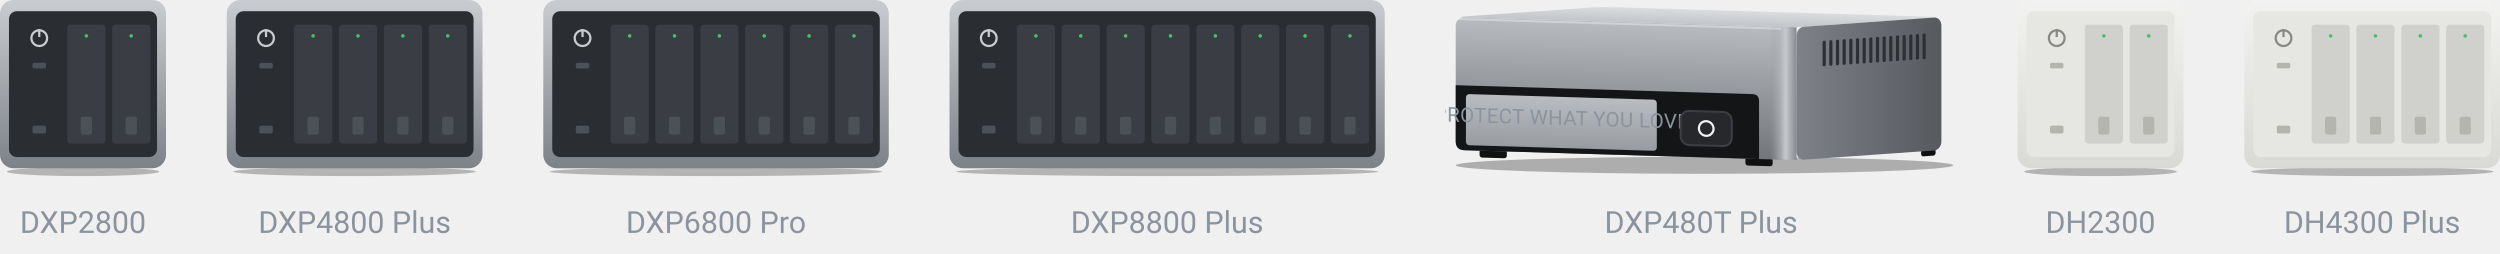
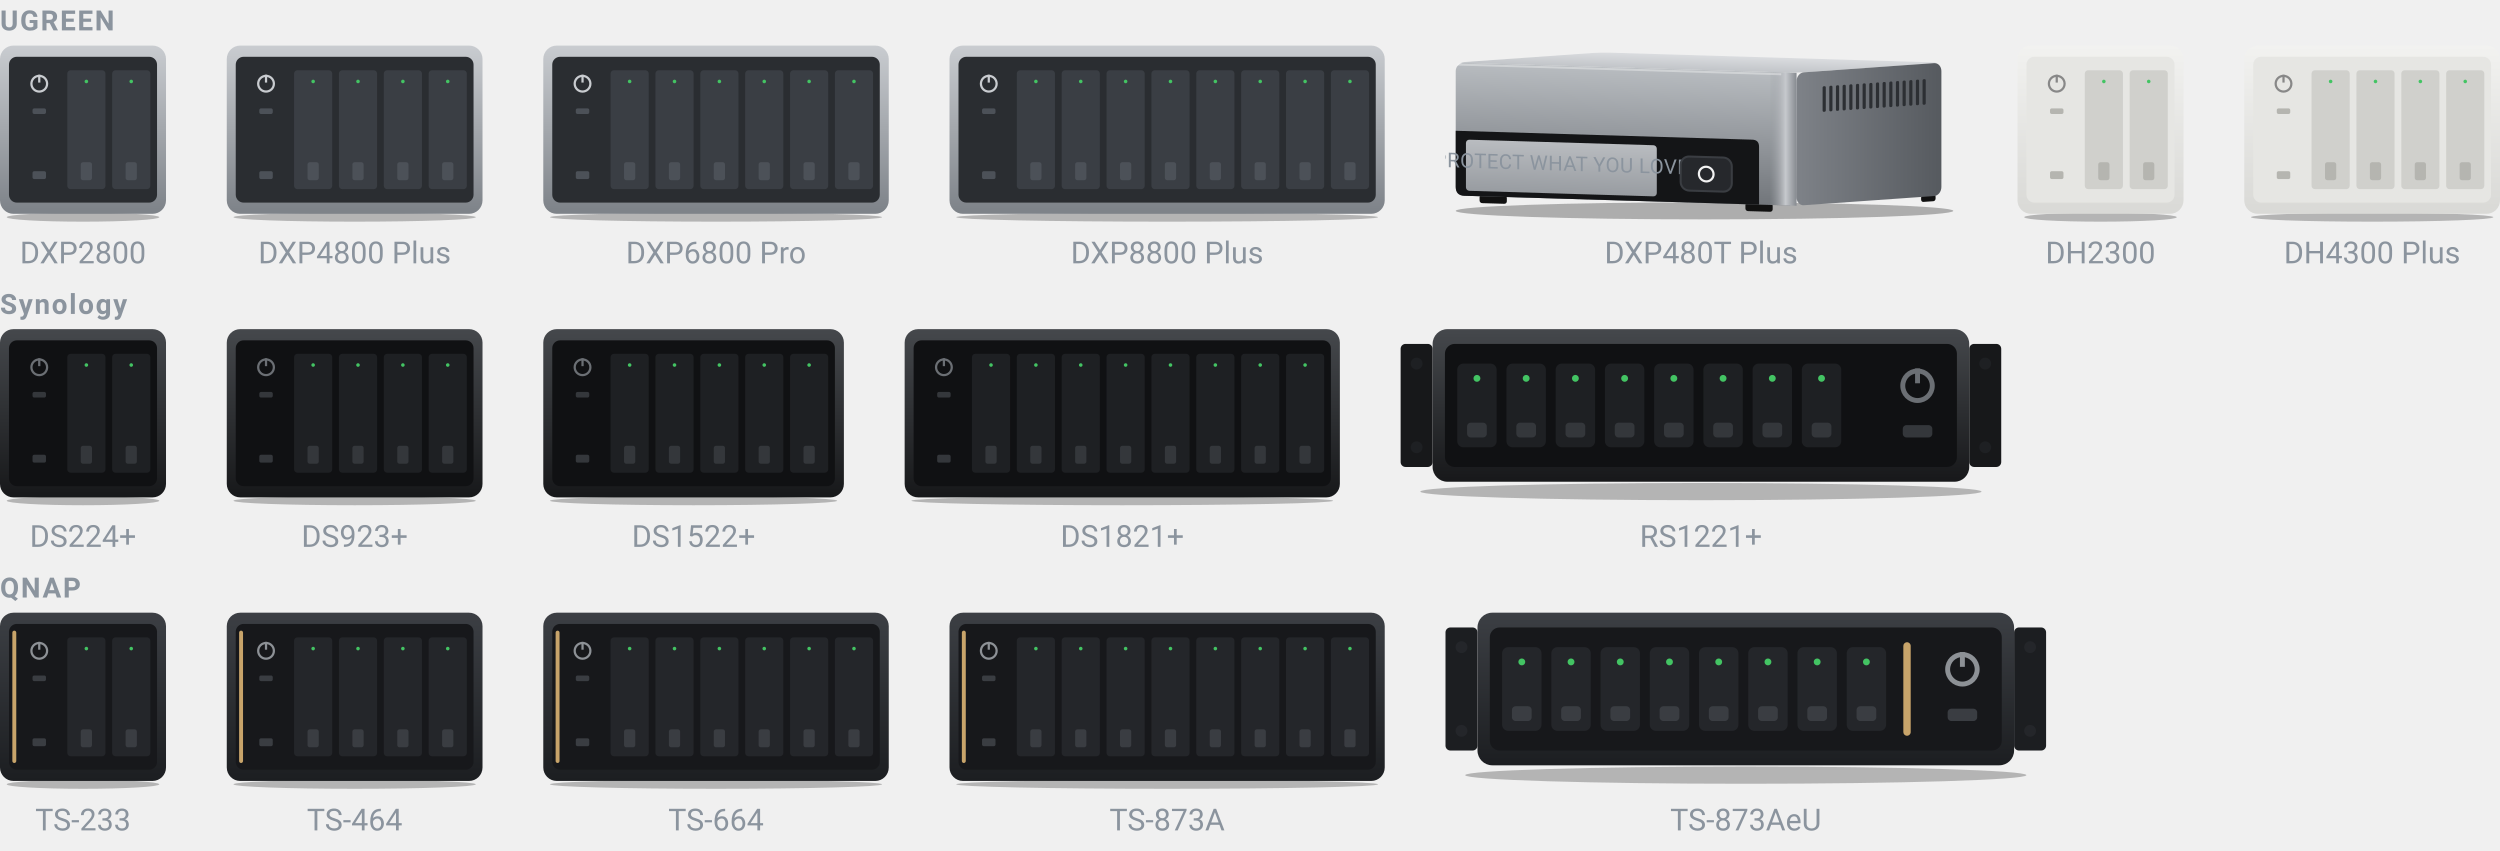
- <svg xmlns="http://www.w3.org/2000/svg" viewBox="0 0 987.442 100">
-   <style>text{font:12px -apple-system,Segoe UI,Roboto,sans-serif;fill:#8b949e}</style>
-   <svg x="0" y="0" width="65.57" height="70" viewBox="0 0 148 158">
+ <svg xmlns="http://www.w3.org/2000/svg" viewBox="0 0 987.442 336">
+   <style>text{font:12px -apple-system,Segoe UI,Roboto,sans-serif;fill:#8b949e}text.brand{font-weight:600;letter-spacing:.06em;text-transform:uppercase;font-size:11px}</style>
+   <text x="0" y="12" class="brand">UGREEN</text>
+   <svg x="0" y="18" width="65.57" height="70" viewBox="0 0 148 158">
    <defs>
      <linearGradient id="b0" x1="0" y1="0" x2="0" y2="1">
        <stop offset="0" stop-color="#c9ccd0" />
        <stop offset="1" stop-color="#7d8288" />
      </linearGradient>
    </defs>
    <ellipse cx="74" cy="153" rx="68" ry="4" opacity=".25" />
    <rect width="148" height="150" rx="12" fill="url(#b0)" />
    <rect x="8" y="10" width="132" height="130" rx="7" fill="#2a2d31" />
    <circle cx="35" cy="34" r="7" fill="none" stroke="#c9ccd0" stroke-width="2" />
    <rect x="34" y="26" width="2" height="7" fill="#c9ccd0" />
    <rect x="29" y="56" width="12" height="5" rx="1.5" fill="#4c5158" />
    <rect x="29" y="112" width="12" height="7" rx="1.5" fill="#4c5158" />
    <rect x="60" y="22" width="34" height="106" rx="3" fill="#3a3e44" />
    <rect x="72" y="104" width="10" height="16" rx="2" fill="#4c5158" />
    <circle cx="77" cy="32" r="1.6" fill="#43c463" />
    <rect x="100" y="22" width="34" height="106" rx="3" fill="#3a3e44" />
    <rect x="112" y="104" width="10" height="16" rx="2" fill="#4c5158" />
    <circle cx="117" cy="32" r="1.6" fill="#43c463" />
  </svg>
-   <svg x="89.57" y="0" width="101.013" height="70" viewBox="0 0 228 158">
+   <text x="32.785" y="104" text-anchor="middle">DXP2800</text>
+   <svg x="89.57" y="18" width="101.013" height="70" viewBox="0 0 228 158">
    <defs>
      <linearGradient id="b1" x1="0" y1="0" x2="0" y2="1">
        <stop offset="0" stop-color="#c9ccd0" />
        <stop offset="1" stop-color="#7d8288" />
      </linearGradient>
    </defs>
    <ellipse cx="114" cy="153" rx="108" ry="4" opacity=".25" />
    <rect width="228" height="150" rx="12" fill="url(#b1)" />
    <rect x="8" y="10" width="212" height="130" rx="7" fill="#2a2d31" />
    <circle cx="35" cy="34" r="7" fill="none" stroke="#c9ccd0" stroke-width="2" />
    <rect x="34" y="26" width="2" height="7" fill="#c9ccd0" />
    <rect x="29" y="56" width="12" height="5" rx="1.5" fill="#4c5158" />
    <rect x="29" y="112" width="12" height="7" rx="1.5" fill="#4c5158" />
    <rect x="60" y="22" width="34" height="106" rx="3" fill="#3a3e44" />
    <rect x="72" y="104" width="10" height="16" rx="2" fill="#4c5158" />
    <circle cx="77" cy="32" r="1.6" fill="#43c463" />
    <rect x="100" y="22" width="34" height="106" rx="3" fill="#3a3e44" />
    <rect x="112" y="104" width="10" height="16" rx="2" fill="#4c5158" />
    <circle cx="117" cy="32" r="1.6" fill="#43c463" />
    <rect x="140" y="22" width="34" height="106" rx="3" fill="#3a3e44" />
    <rect x="152" y="104" width="10" height="16" rx="2" fill="#4c5158" />
    <circle cx="157" cy="32" r="1.6" fill="#43c463" />
    <rect x="180" y="22" width="34" height="106" rx="3" fill="#3a3e44" />
    <rect x="192" y="104" width="10" height="16" rx="2" fill="#4c5158" />
    <circle cx="197" cy="32" r="1.6" fill="#43c463" />
  </svg>
-   <svg x="214.582" y="0" width="136.456" height="70" viewBox="0 0 308 158">
+   <text x="140.076" y="104" text-anchor="middle">DXP4800 Plus</text>
+   <svg x="214.582" y="18" width="136.456" height="70" viewBox="0 0 308 158">
    <defs>
      <linearGradient id="b2" x1="0" y1="0" x2="0" y2="1">
        <stop offset="0" stop-color="#c9ccd0" />
        <stop offset="1" stop-color="#7d8288" />
      </linearGradient>
    </defs>
    <ellipse cx="154" cy="153" rx="148" ry="4" opacity=".25" />
    <rect width="308" height="150" rx="12" fill="url(#b2)" />
    <rect x="8" y="10" width="292" height="130" rx="7" fill="#2a2d31" />
    <circle cx="35" cy="34" r="7" fill="none" stroke="#c9ccd0" stroke-width="2" />
    <rect x="34" y="26" width="2" height="7" fill="#c9ccd0" />
    <rect x="29" y="56" width="12" height="5" rx="1.5" fill="#4c5158" />
    <rect x="29" y="112" width="12" height="7" rx="1.5" fill="#4c5158" />
    <rect x="60" y="22" width="34" height="106" rx="3" fill="#3a3e44" />
    <rect x="72" y="104" width="10" height="16" rx="2" fill="#4c5158" />
    <circle cx="77" cy="32" r="1.6" fill="#43c463" />
    <rect x="100" y="22" width="34" height="106" rx="3" fill="#3a3e44" />
    <rect x="112" y="104" width="10" height="16" rx="2" fill="#4c5158" />
    <circle cx="117" cy="32" r="1.6" fill="#43c463" />
    <rect x="140" y="22" width="34" height="106" rx="3" fill="#3a3e44" />
    <rect x="152" y="104" width="10" height="16" rx="2" fill="#4c5158" />
    <circle cx="157" cy="32" r="1.6" fill="#43c463" />
    <rect x="180" y="22" width="34" height="106" rx="3" fill="#3a3e44" />
    <rect x="192" y="104" width="10" height="16" rx="2" fill="#4c5158" />
    <circle cx="197" cy="32" r="1.6" fill="#43c463" />
    <rect x="220" y="22" width="34" height="106" rx="3" fill="#3a3e44" />
    <rect x="232" y="104" width="10" height="16" rx="2" fill="#4c5158" />
    <circle cx="237" cy="32" r="1.6" fill="#43c463" />
    <rect x="260" y="22" width="34" height="106" rx="3" fill="#3a3e44" />
    <rect x="272" y="104" width="10" height="16" rx="2" fill="#4c5158" />
    <circle cx="277" cy="32" r="1.6" fill="#43c463" />
  </svg>
-   <svg x="375.038" y="0" width="171.899" height="70" viewBox="0 0 388 158">
+   <text x="282.81" y="104" text-anchor="middle">DXP6800 Pro</text>
+   <svg x="375.038" y="18" width="171.899" height="70" viewBox="0 0 388 158">
    <defs>
      <linearGradient id="b3" x1="0" y1="0" x2="0" y2="1">
        <stop offset="0" stop-color="#c9ccd0" />
        <stop offset="1" stop-color="#7d8288" />
      </linearGradient>
    </defs>
    <ellipse cx="194" cy="153" rx="188" ry="4" opacity=".25" />
    <rect width="388" height="150" rx="12" fill="url(#b3)" />
    <rect x="8" y="10" width="372" height="130" rx="7" fill="#2a2d31" />
    <circle cx="35" cy="34" r="7" fill="none" stroke="#c9ccd0" stroke-width="2" />
    <rect x="34" y="26" width="2" height="7" fill="#c9ccd0" />
    <rect x="29" y="56" width="12" height="5" rx="1.5" fill="#4c5158" />
    <rect x="29" y="112" width="12" height="7" rx="1.5" fill="#4c5158" />
    <rect x="60" y="22" width="34" height="106" rx="3" fill="#3a3e44" />
    <rect x="72" y="104" width="10" height="16" rx="2" fill="#4c5158" />
    <circle cx="77" cy="32" r="1.6" fill="#43c463" />
    <rect x="100" y="22" width="34" height="106" rx="3" fill="#3a3e44" />
    <rect x="112" y="104" width="10" height="16" rx="2" fill="#4c5158" />
    <circle cx="117" cy="32" r="1.6" fill="#43c463" />
    <rect x="140" y="22" width="34" height="106" rx="3" fill="#3a3e44" />
    <rect x="152" y="104" width="10" height="16" rx="2" fill="#4c5158" />
    <circle cx="157" cy="32" r="1.6" fill="#43c463" />
    <rect x="180" y="22" width="34" height="106" rx="3" fill="#3a3e44" />
    <rect x="192" y="104" width="10" height="16" rx="2" fill="#4c5158" />
    <circle cx="197" cy="32" r="1.6" fill="#43c463" />
    <rect x="220" y="22" width="34" height="106" rx="3" fill="#3a3e44" />
    <rect x="232" y="104" width="10" height="16" rx="2" fill="#4c5158" />
    <circle cx="237" cy="32" r="1.6" fill="#43c463" />
    <rect x="260" y="22" width="34" height="106" rx="3" fill="#3a3e44" />
    <rect x="272" y="104" width="10" height="16" rx="2" fill="#4c5158" />
    <circle cx="277" cy="32" r="1.6" fill="#43c463" />
    <rect x="300" y="22" width="34" height="106" rx="3" fill="#3a3e44" />
    <rect x="312" y="104" width="10" height="16" rx="2" fill="#4c5158" />
    <circle cx="317" cy="32" r="1.6" fill="#43c463" />
    <rect x="340" y="22" width="34" height="106" rx="3" fill="#3a3e44" />
    <rect x="352" y="104" width="10" height="16" rx="2" fill="#4c5158" />
    <circle cx="357" cy="32" r="1.6" fill="#43c463" />
  </svg>
-   <svg x="570.937" y="0" width="201.923" height="70" viewBox="0 0 300 104">
-     <defs>
-       <linearGradient id="f" x1="0" y1="0" x2="0" y2="1">
+   <text x="460.987" y="104" text-anchor="middle">DXP8800 Plus</text>
+   <svg x="570.937" y="18" width="201.923" height="70" viewBox="0 0 300 104">
+     <defs>
+       <linearGradient id="f4" x1="0" y1="0" x2="0" y2="1">
        <stop offset="0" stop-color="#b8bcc0" />
        <stop offset=".5" stop-color="#95999e" />
        <stop offset="1" stop-color="#72767b" />
      </linearGradient>
-       <linearGradient id="k" x1="0" y1="0" x2="1" y2="0">
+       <linearGradient id="k4" x1="0" y1="0" x2="1" y2="0">
        <stop offset="0" stop-color="#95999e" stop-opacity="0" />
        <stop offset=".6" stop-color="#c6c9cd" />
        <stop offset="1" stop-color="#868a90" />
      </linearGradient>
-       <linearGradient id="s" x1="0" y1="0" x2="1" y2="0">
+       <linearGradient id="s4" x1="0" y1="0" x2="1" y2="0">
        <stop offset="0" stop-color="#7e8288" />
        <stop offset="1" stop-color="#565a5f" />
      </linearGradient>
-       <linearGradient id="t" x1="0" y1="0" x2="0" y2="1">
+       <linearGradient id="t4" x1="0" y1="0" x2="0" y2="1">
        <stop offset="0" stop-color="#c2c5c9" />
        <stop offset="1" stop-color="#dadcdf" />
      </linearGradient>
-       <linearGradient id="c" x1="0" y1="0" x2="0" y2="1">
+       <linearGradient id="c4" x1="0" y1="0" x2="0" y2="1">
        <stop offset="0" stop-color="#b9bcc0" />
        <stop offset="1" stop-color="#989ca1" />
      </linearGradient>
    </defs>
    <ellipse cx="152" cy="97" rx="146" ry="5" opacity=".28" />
    <g transform="matrix(1 .03 0 1 6 10)">
      <rect x="14" y="77" width="16" height="5" rx="1.5" fill="#111" />
      <rect x="170" y="77" width="16" height="5" rx="1.5" fill="#111" />
    </g>
    <g transform="matrix(.85 -.06 0 1 206 16)">
      <rect x="86" y="77" width="10" height="4" rx="1.5" fill="#111" />
    </g>
    <g transform="matrix(1 .03 .85 -.06 6 10)">
-       <rect width="200" height="100" rx="6" fill="url(#t)" />
+       <rect width="200" height="100" rx="6" fill="url(#t4)" />
    </g>
    <g transform="matrix(.85 -.06 0 1 206 16)">
-       <rect width="100" height="78" rx="5" fill="url(#s)" />
+       <rect width="100" height="78" rx="5" fill="url(#s4)" />
      <rect x="18" y="9" width="2.2" height="15" rx=".8" fill="#2c2f33" />
      <rect x="22.6" y="9" width="2.2" height="15" rx=".8" fill="#2c2f33" />
      <rect x="27.2" y="9" width="2.2" height="15" rx=".8" fill="#2c2f33" />
      <rect x="31.8" y="9" width="2.2" height="15" rx=".8" fill="#2c2f33" />
      <rect x="36.4" y="9" width="2.2" height="15" rx=".8" fill="#2c2f33" />
      <rect x="41" y="9" width="2.2" height="15" rx=".8" fill="#2c2f33" />
      <rect x="45.6" y="9" width="2.2" height="15" rx=".8" fill="#2c2f33" />
      <rect x="50.2" y="9" width="2.2" height="15" rx=".8" fill="#2c2f33" />
      <rect x="54.8" y="9" width="2.2" height="15" rx=".8" fill="#2c2f33" />
      <rect x="59.4" y="9" width="2.2" height="15" rx=".8" fill="#2c2f33" />
      <rect x="64" y="9" width="2.2" height="15" rx=".8" fill="#2c2f33" />
      <rect x="68.6" y="9" width="2.2" height="15" rx=".8" fill="#2c2f33" />
      <rect x="73.2" y="9" width="2.2" height="15" rx=".8" fill="#2c2f33" />
      <rect x="77.8" y="9" width="2.2" height="15" rx=".8" fill="#2c2f33" />
      <rect x="82.4" y="9" width="2.2" height="15" rx=".8" fill="#2c2f33" />
      <rect x="87" y="9" width="2.2" height="15" rx=".8" fill="#2c2f33" />
    </g>
    <g transform="matrix(1 .03 0 1 6 10)">
-       <rect width="200" height="78" rx="5" fill="url(#f)" />
-       <rect x="184" width="16" height="78" fill="url(#k)" />
+       <rect width="200" height="78" rx="5" fill="url(#f4)" />
+       <rect x="184" width="16" height="78" fill="url(#k4)" />
      <rect x="1" y=".5" width="190" height="1.2" fill="#fff" opacity=".35" />
      <path d="M0 40 H174 Q178 40 178 44 V78 H5 Q0 78 0 73 Z" fill="#141517" />
-       <rect x="6" y="45" width="112" height="30" rx="2" fill="url(#c)" />
+       <rect x="6" y="45" width="112" height="30" rx="2" fill="url(#c4)" />
      <text x="62" y="61.5" text-anchor="middle" font-size="4.6" fill="#3a3d41" font-family="Arial, Helvetica, sans-serif" letter-spacing=".2">PROTECT WHAT YOU LOVE</text>
      <rect x="132" y="51" width="30" height="20" rx="5" fill="#26282c" stroke="#3a3d42" stroke-width="1.2" />
      <circle cx="147" cy="61" r="4.3" fill="none" stroke="#f2f2f2" stroke-width="1.3" />
    </g>
  </svg>
-   <svg x="796.86" y="0" width="65.57" height="70" viewBox="0 0 148 158">
+   <text x="671.898" y="104" text-anchor="middle">DXP480T Plus</text>
+   <svg x="796.86" y="18" width="65.57" height="70" viewBox="0 0 148 158">
    <defs>
      <linearGradient id="b5" x1="0" y1="0" x2="0" y2="1">
        <stop offset="0" stop-color="#f2f2f0" />
        <stop offset="1" stop-color="#d9d9d6" />
      </linearGradient>
    </defs>
    <ellipse cx="74" cy="153" rx="68" ry="4" opacity=".25" />
    <rect width="148" height="150" rx="12" fill="url(#b5)" />
    <rect x="8" y="10" width="132" height="130" rx="7" fill="#e6e6e3" />
    <circle cx="35" cy="34" r="7" fill="none" stroke="#888" stroke-width="2" />
    <rect x="34" y="26" width="2" height="7" fill="#888" />
    <rect x="29" y="56" width="12" height="5" rx="1.5" fill="#b5b5b0" />
    <rect x="29" y="112" width="12" height="7" rx="1.5" fill="#b5b5b0" />
    <rect x="60" y="22" width="34" height="106" rx="3" fill="#d0d0cc" />
    <rect x="72" y="104" width="10" height="16" rx="2" fill="#b5b5b0" />
    <circle cx="77" cy="32" r="1.6" fill="#43c463" />
    <rect x="100" y="22" width="34" height="106" rx="3" fill="#d0d0cc" />
    <rect x="112" y="104" width="10" height="16" rx="2" fill="#b5b5b0" />
    <circle cx="117" cy="32" r="1.6" fill="#43c463" />
  </svg>
-   <svg x="886.429" y="0" width="101.013" height="70" viewBox="0 0 228 158">
+   <text x="829.645" y="104" text-anchor="middle">DH2300</text>
+   <svg x="886.429" y="18" width="101.013" height="70" viewBox="0 0 228 158">
    <defs>
      <linearGradient id="b6" x1="0" y1="0" x2="0" y2="1">
        <stop offset="0" stop-color="#f2f2f0" />
        <stop offset="1" stop-color="#d9d9d6" />
      </linearGradient>
    </defs>
    <ellipse cx="114" cy="153" rx="108" ry="4" opacity=".25" />
    <rect width="228" height="150" rx="12" fill="url(#b6)" />
    <rect x="8" y="10" width="212" height="130" rx="7" fill="#e6e6e3" />
    <circle cx="35" cy="34" r="7" fill="none" stroke="#888" stroke-width="2" />
    <rect x="34" y="26" width="2" height="7" fill="#888" />
    <rect x="29" y="56" width="12" height="5" rx="1.5" fill="#b5b5b0" />
    <rect x="29" y="112" width="12" height="7" rx="1.5" fill="#b5b5b0" />
    <rect x="60" y="22" width="34" height="106" rx="3" fill="#d0d0cc" />
    <rect x="72" y="104" width="10" height="16" rx="2" fill="#b5b5b0" />
    <circle cx="77" cy="32" r="1.6" fill="#43c463" />
    <rect x="100" y="22" width="34" height="106" rx="3" fill="#d0d0cc" />
    <rect x="112" y="104" width="10" height="16" rx="2" fill="#b5b5b0" />
    <circle cx="117" cy="32" r="1.6" fill="#43c463" />
    <rect x="140" y="22" width="34" height="106" rx="3" fill="#d0d0cc" />
    <rect x="152" y="104" width="10" height="16" rx="2" fill="#b5b5b0" />
    <circle cx="157" cy="32" r="1.6" fill="#43c463" />
    <rect x="180" y="22" width="34" height="106" rx="3" fill="#d0d0cc" />
    <rect x="192" y="104" width="10" height="16" rx="2" fill="#b5b5b0" />
    <circle cx="197" cy="32" r="1.6" fill="#43c463" />
  </svg>
-   <text x="32.785" y="92" text-anchor="middle">DXP2800</text>
-   <text x="140.076" y="92" text-anchor="middle">DXP4800 Plus</text>
-   <text x="282.81" y="92" text-anchor="middle">DXP6800 Pro</text>
-   <text x="460.987" y="92" text-anchor="middle">DXP8800 Plus</text>
-   <text x="671.898" y="92" text-anchor="middle">DXP480T Plus</text>
-   <text x="829.645" y="92" text-anchor="middle">DH2300</text>
-   <text x="936.936" y="92" text-anchor="middle">DH4300 Plus</text>
+   <text x="936.936" y="104" text-anchor="middle">DH4300 Plus</text>
+   <text x="0" y="124" class="brand">Synology</text>
+   <svg x="0" y="130" width="65.57" height="70" viewBox="0 0 148 158">
+     <defs>
+       <linearGradient id="b7" x1="0" y1="0" x2="0" y2="1">
+         <stop offset="0" stop-color="#45484c" />
+         <stop offset="1" stop-color="#17181a" />
+       </linearGradient>
+     </defs>
+     <ellipse cx="74" cy="153" rx="68" ry="4" opacity=".25" />
+     <rect width="148" height="150" rx="12" fill="url(#b7)" />
+     <rect x="8" y="10" width="132" height="130" rx="7" fill="#101113" />
+     <circle cx="35" cy="34" r="7" fill="none" stroke="#6b6f74" stroke-width="2" />
+     <rect x="34" y="26" width="2" height="7" fill="#6b6f74" />
+     <rect x="29" y="56" width="12" height="5" rx="1.5" fill="#34373b" />
+     <rect x="29" y="112" width="12" height="7" rx="1.5" fill="#34373b" />
+     <rect x="60" y="22" width="34" height="106" rx="3" fill="#1e2023" />
+     <rect x="72" y="104" width="10" height="16" rx="2" fill="#34373b" />
+     <circle cx="77" cy="32" r="1.6" fill="#43c463" />
+     <rect x="100" y="22" width="34" height="106" rx="3" fill="#1e2023" />
+     <rect x="112" y="104" width="10" height="16" rx="2" fill="#34373b" />
+     <circle cx="117" cy="32" r="1.6" fill="#43c463" />
+   </svg>
+   <text x="32.785" y="216" text-anchor="middle">DS224+</text>
+   <svg x="89.57" y="130" width="101.013" height="70" viewBox="0 0 228 158">
+     <defs>
+       <linearGradient id="b8" x1="0" y1="0" x2="0" y2="1">
+         <stop offset="0" stop-color="#45484c" />
+         <stop offset="1" stop-color="#17181a" />
+       </linearGradient>
+     </defs>
+     <ellipse cx="114" cy="153" rx="108" ry="4" opacity=".25" />
+     <rect width="228" height="150" rx="12" fill="url(#b8)" />
+     <rect x="8" y="10" width="212" height="130" rx="7" fill="#101113" />
+     <circle cx="35" cy="34" r="7" fill="none" stroke="#6b6f74" stroke-width="2" />
+     <rect x="34" y="26" width="2" height="7" fill="#6b6f74" />
+     <rect x="29" y="56" width="12" height="5" rx="1.5" fill="#34373b" />
+     <rect x="29" y="112" width="12" height="7" rx="1.5" fill="#34373b" />
+     <rect x="60" y="22" width="34" height="106" rx="3" fill="#1e2023" />
+     <rect x="72" y="104" width="10" height="16" rx="2" fill="#34373b" />
+     <circle cx="77" cy="32" r="1.6" fill="#43c463" />
+     <rect x="100" y="22" width="34" height="106" rx="3" fill="#1e2023" />
+     <rect x="112" y="104" width="10" height="16" rx="2" fill="#34373b" />
+     <circle cx="117" cy="32" r="1.6" fill="#43c463" />
+     <rect x="140" y="22" width="34" height="106" rx="3" fill="#1e2023" />
+     <rect x="152" y="104" width="10" height="16" rx="2" fill="#34373b" />
+     <circle cx="157" cy="32" r="1.6" fill="#43c463" />
+     <rect x="180" y="22" width="34" height="106" rx="3" fill="#1e2023" />
+     <rect x="192" y="104" width="10" height="16" rx="2" fill="#34373b" />
+     <circle cx="197" cy="32" r="1.6" fill="#43c463" />
+   </svg>
+   <text x="140.076" y="216" text-anchor="middle">DS923+</text>
+   <svg x="214.582" y="130" width="118.734" height="70" viewBox="0 0 268 158">
+     <defs>
+       <linearGradient id="b9" x1="0" y1="0" x2="0" y2="1">
+         <stop offset="0" stop-color="#45484c" />
+         <stop offset="1" stop-color="#17181a" />
+       </linearGradient>
+     </defs>
+     <ellipse cx="134" cy="153" rx="128" ry="4" opacity=".25" />
+     <rect width="268" height="150" rx="12" fill="url(#b9)" />
+     <rect x="8" y="10" width="252" height="130" rx="7" fill="#101113" />
+     <circle cx="35" cy="34" r="7" fill="none" stroke="#6b6f74" stroke-width="2" />
+     <rect x="34" y="26" width="2" height="7" fill="#6b6f74" />
+     <rect x="29" y="56" width="12" height="5" rx="1.5" fill="#34373b" />
+     <rect x="29" y="112" width="12" height="7" rx="1.5" fill="#34373b" />
+     <rect x="60" y="22" width="34" height="106" rx="3" fill="#1e2023" />
+     <rect x="72" y="104" width="10" height="16" rx="2" fill="#34373b" />
+     <circle cx="77" cy="32" r="1.6" fill="#43c463" />
+     <rect x="100" y="22" width="34" height="106" rx="3" fill="#1e2023" />
+     <rect x="112" y="104" width="10" height="16" rx="2" fill="#34373b" />
+     <circle cx="117" cy="32" r="1.6" fill="#43c463" />
+     <rect x="140" y="22" width="34" height="106" rx="3" fill="#1e2023" />
+     <rect x="152" y="104" width="10" height="16" rx="2" fill="#34373b" />
+     <circle cx="157" cy="32" r="1.6" fill="#43c463" />
+     <rect x="180" y="22" width="34" height="106" rx="3" fill="#1e2023" />
+     <rect x="192" y="104" width="10" height="16" rx="2" fill="#34373b" />
+     <circle cx="197" cy="32" r="1.6" fill="#43c463" />
+     <rect x="220" y="22" width="34" height="106" rx="3" fill="#1e2023" />
+     <rect x="232" y="104" width="10" height="16" rx="2" fill="#34373b" />
+     <circle cx="237" cy="32" r="1.6" fill="#43c463" />
+   </svg>
+   <text x="273.949" y="216" text-anchor="middle">DS1522+</text>
+   <svg x="357.316" y="130" width="171.899" height="70" viewBox="0 0 388 158">
+     <defs>
+       <linearGradient id="b10" x1="0" y1="0" x2="0" y2="1">
+         <stop offset="0" stop-color="#45484c" />
+         <stop offset="1" stop-color="#17181a" />
+       </linearGradient>
+     </defs>
+     <ellipse cx="194" cy="153" rx="188" ry="4" opacity=".25" />
+     <rect width="388" height="150" rx="12" fill="url(#b10)" />
+     <rect x="8" y="10" width="372" height="130" rx="7" fill="#101113" />
+     <circle cx="35" cy="34" r="7" fill="none" stroke="#6b6f74" stroke-width="2" />
+     <rect x="34" y="26" width="2" height="7" fill="#6b6f74" />
+     <rect x="29" y="56" width="12" height="5" rx="1.5" fill="#34373b" />
+     <rect x="29" y="112" width="12" height="7" rx="1.5" fill="#34373b" />
+     <rect x="60" y="22" width="34" height="106" rx="3" fill="#1e2023" />
+     <rect x="72" y="104" width="10" height="16" rx="2" fill="#34373b" />
+     <circle cx="77" cy="32" r="1.6" fill="#43c463" />
+     <rect x="100" y="22" width="34" height="106" rx="3" fill="#1e2023" />
+     <rect x="112" y="104" width="10" height="16" rx="2" fill="#34373b" />
+     <circle cx="117" cy="32" r="1.6" fill="#43c463" />
+     <rect x="140" y="22" width="34" height="106" rx="3" fill="#1e2023" />
+     <rect x="152" y="104" width="10" height="16" rx="2" fill="#34373b" />
+     <circle cx="157" cy="32" r="1.6" fill="#43c463" />
+     <rect x="180" y="22" width="34" height="106" rx="3" fill="#1e2023" />
+     <rect x="192" y="104" width="10" height="16" rx="2" fill="#34373b" />
+     <circle cx="197" cy="32" r="1.6" fill="#43c463" />
+     <rect x="220" y="22" width="34" height="106" rx="3" fill="#1e2023" />
+     <rect x="232" y="104" width="10" height="16" rx="2" fill="#34373b" />
+     <circle cx="237" cy="32" r="1.6" fill="#43c463" />
+     <rect x="260" y="22" width="34" height="106" rx="3" fill="#1e2023" />
+     <rect x="272" y="104" width="10" height="16" rx="2" fill="#34373b" />
+     <circle cx="277" cy="32" r="1.6" fill="#43c463" />
+     <rect x="300" y="22" width="34" height="106" rx="3" fill="#1e2023" />
+     <rect x="312" y="104" width="10" height="16" rx="2" fill="#34373b" />
+     <circle cx="317" cy="32" r="1.6" fill="#43c463" />
+     <rect x="340" y="22" width="34" height="106" rx="3" fill="#1e2023" />
+     <rect x="352" y="104" width="10" height="16" rx="2" fill="#34373b" />
+     <circle cx="357" cy="32" r="1.6" fill="#43c463" />
+   </svg>
+   <text x="443.266" y="216" text-anchor="middle">DS1821+</text>
+   <svg x="553.215" y="130" width="237.222" height="70" viewBox="0 0 244 72">
+     <defs>
+       <linearGradient id="b11" x1="0" y1="0" x2="0" y2="1">
+         <stop offset="0" stop-color="#45484c" />
+         <stop offset="1" stop-color="#17181a" />
+       </linearGradient>
+     </defs>
+     <ellipse cx="122" cy="66" rx="114" ry="3.5" opacity=".25" />
+     <rect x="0" y="6" width="13" height="50" rx="2" fill="#17181a" />
+     <rect x="231" y="6" width="13" height="50" rx="2" fill="#17181a" />
+     <circle cx="6.5" cy="14" r="2.4" fill="#1e2023" />
+     <circle cx="6.5" cy="48" r="2.4" fill="#1e2023" />
+     <circle cx="237.5" cy="14" r="2.4" fill="#1e2023" />
+     <circle cx="237.5" cy="48" r="2.4" fill="#1e2023" />
+     <rect x="13" width="218" height="62" rx="6" fill="url(#b11)" />
+     <rect x="18" y="6" width="208" height="50" rx="4" fill="#101113" />
+     <rect x="23" y="14" width="16" height="34" rx="2.5" fill="#1e2023" />
+     <rect x="27" y="38" width="8" height="6" rx="1.5" fill="#34373b" />
+     <circle cx="31" cy="20" r="1.4" fill="#43c463" />
+     <rect x="43" y="14" width="16" height="34" rx="2.5" fill="#1e2023" />
+     <rect x="47" y="38" width="8" height="6" rx="1.5" fill="#34373b" />
+     <circle cx="51" cy="20" r="1.4" fill="#43c463" />
+     <rect x="63" y="14" width="16" height="34" rx="2.5" fill="#1e2023" />
+     <rect x="67" y="38" width="8" height="6" rx="1.5" fill="#34373b" />
+     <circle cx="71" cy="20" r="1.4" fill="#43c463" />
+     <rect x="83" y="14" width="16" height="34" rx="2.5" fill="#1e2023" />
+     <rect x="87" y="38" width="8" height="6" rx="1.5" fill="#34373b" />
+     <circle cx="91" cy="20" r="1.4" fill="#43c463" />
+     <rect x="103" y="14" width="16" height="34" rx="2.5" fill="#1e2023" />
+     <rect x="107" y="38" width="8" height="6" rx="1.5" fill="#34373b" />
+     <circle cx="111" cy="20" r="1.4" fill="#43c463" />
+     <rect x="123" y="14" width="16" height="34" rx="2.5" fill="#1e2023" />
+     <rect x="127" y="38" width="8" height="6" rx="1.5" fill="#34373b" />
+     <circle cx="131" cy="20" r="1.4" fill="#43c463" />
+     <rect x="143" y="14" width="16" height="34" rx="2.5" fill="#1e2023" />
+     <rect x="147" y="38" width="8" height="6" rx="1.5" fill="#34373b" />
+     <circle cx="151" cy="20" r="1.4" fill="#43c463" />
+     <rect x="163" y="14" width="16" height="34" rx="2.5" fill="#1e2023" />
+     <rect x="167" y="38" width="8" height="6" rx="1.5" fill="#34373b" />
+     <circle cx="171" cy="20" r="1.4" fill="#43c463" />
+     <circle cx="210" cy="23" r="6" fill="none" stroke="#6b6f74" stroke-width="2" />
+     <rect x="209" y="16" width="2" height="6" fill="#6b6f74" />
+     <rect x="204" y="39" width="12" height="5" rx="1.5" fill="#34373b" />
+   </svg>
+   <text x="671.826" y="216" text-anchor="middle">RS1221+</text>
+   <text x="0" y="236" class="brand">QNAP</text>
+   <svg x="0" y="242" width="65.57" height="70" viewBox="0 0 148 158">
+     <defs>
+       <linearGradient id="b12" x1="0" y1="0" x2="0" y2="1">
+         <stop offset="0" stop-color="#3c3f44" />
+         <stop offset="1" stop-color="#1c1e21" />
+       </linearGradient>
+     </defs>
+     <ellipse cx="74" cy="153" rx="68" ry="4" opacity=".25" />
+     <rect width="148" height="150" rx="12" fill="url(#b12)" />
+     <rect x="8" y="10" width="132" height="130" rx="7" fill="#17181b" />
+     <rect x="11" y="16" width="3.5" height="118" rx="1.75" fill="#c8a46a" />
+     <circle cx="35" cy="34" r="7" fill="none" stroke="#8d9196" stroke-width="2" />
+     <rect x="34" y="26" width="2" height="7" fill="#8d9196" />
+     <rect x="29" y="56" width="12" height="5" rx="1.5" fill="#3a3d42" />
+     <rect x="29" y="112" width="12" height="7" rx="1.5" fill="#3a3d42" />
+     <rect x="60" y="22" width="34" height="106" rx="3" fill="#24262a" />
+     <rect x="72" y="104" width="10" height="16" rx="2" fill="#3a3d42" />
+     <circle cx="77" cy="32" r="1.6" fill="#43c463" />
+     <rect x="100" y="22" width="34" height="106" rx="3" fill="#24262a" />
+     <rect x="112" y="104" width="10" height="16" rx="2" fill="#3a3d42" />
+     <circle cx="117" cy="32" r="1.6" fill="#43c463" />
+   </svg>
+   <text x="32.785" y="328" text-anchor="middle">TS-233</text>
+   <svg x="89.57" y="242" width="101.013" height="70" viewBox="0 0 228 158">
+     <defs>
+       <linearGradient id="b13" x1="0" y1="0" x2="0" y2="1">
+         <stop offset="0" stop-color="#3c3f44" />
+         <stop offset="1" stop-color="#1c1e21" />
+       </linearGradient>
+     </defs>
+     <ellipse cx="114" cy="153" rx="108" ry="4" opacity=".25" />
+     <rect width="228" height="150" rx="12" fill="url(#b13)" />
+     <rect x="8" y="10" width="212" height="130" rx="7" fill="#17181b" />
+     <rect x="11" y="16" width="3.5" height="118" rx="1.75" fill="#c8a46a" />
+     <circle cx="35" cy="34" r="7" fill="none" stroke="#8d9196" stroke-width="2" />
+     <rect x="34" y="26" width="2" height="7" fill="#8d9196" />
+     <rect x="29" y="56" width="12" height="5" rx="1.5" fill="#3a3d42" />
+     <rect x="29" y="112" width="12" height="7" rx="1.5" fill="#3a3d42" />
+     <rect x="60" y="22" width="34" height="106" rx="3" fill="#24262a" />
+     <rect x="72" y="104" width="10" height="16" rx="2" fill="#3a3d42" />
+     <circle cx="77" cy="32" r="1.6" fill="#43c463" />
+     <rect x="100" y="22" width="34" height="106" rx="3" fill="#24262a" />
+     <rect x="112" y="104" width="10" height="16" rx="2" fill="#3a3d42" />
+     <circle cx="117" cy="32" r="1.6" fill="#43c463" />
+     <rect x="140" y="22" width="34" height="106" rx="3" fill="#24262a" />
+     <rect x="152" y="104" width="10" height="16" rx="2" fill="#3a3d42" />
+     <circle cx="157" cy="32" r="1.6" fill="#43c463" />
+     <rect x="180" y="22" width="34" height="106" rx="3" fill="#24262a" />
+     <rect x="192" y="104" width="10" height="16" rx="2" fill="#3a3d42" />
+     <circle cx="197" cy="32" r="1.6" fill="#43c463" />
+   </svg>
+   <text x="140.076" y="328" text-anchor="middle">TS-464</text>
+   <svg x="214.582" y="242" width="136.456" height="70" viewBox="0 0 308 158">
+     <defs>
+       <linearGradient id="b14" x1="0" y1="0" x2="0" y2="1">
+         <stop offset="0" stop-color="#3c3f44" />
+         <stop offset="1" stop-color="#1c1e21" />
+       </linearGradient>
+     </defs>
+     <ellipse cx="154" cy="153" rx="148" ry="4" opacity=".25" />
+     <rect width="308" height="150" rx="12" fill="url(#b14)" />
+     <rect x="8" y="10" width="292" height="130" rx="7" fill="#17181b" />
+     <rect x="11" y="16" width="3.5" height="118" rx="1.75" fill="#c8a46a" />
+     <circle cx="35" cy="34" r="7" fill="none" stroke="#8d9196" stroke-width="2" />
+     <rect x="34" y="26" width="2" height="7" fill="#8d9196" />
+     <rect x="29" y="56" width="12" height="5" rx="1.5" fill="#3a3d42" />
+     <rect x="29" y="112" width="12" height="7" rx="1.5" fill="#3a3d42" />
+     <rect x="60" y="22" width="34" height="106" rx="3" fill="#24262a" />
+     <rect x="72" y="104" width="10" height="16" rx="2" fill="#3a3d42" />
+     <circle cx="77" cy="32" r="1.6" fill="#43c463" />
+     <rect x="100" y="22" width="34" height="106" rx="3" fill="#24262a" />
+     <rect x="112" y="104" width="10" height="16" rx="2" fill="#3a3d42" />
+     <circle cx="117" cy="32" r="1.6" fill="#43c463" />
+     <rect x="140" y="22" width="34" height="106" rx="3" fill="#24262a" />
+     <rect x="152" y="104" width="10" height="16" rx="2" fill="#3a3d42" />
+     <circle cx="157" cy="32" r="1.6" fill="#43c463" />
+     <rect x="180" y="22" width="34" height="106" rx="3" fill="#24262a" />
+     <rect x="192" y="104" width="10" height="16" rx="2" fill="#3a3d42" />
+     <circle cx="197" cy="32" r="1.6" fill="#43c463" />
+     <rect x="220" y="22" width="34" height="106" rx="3" fill="#24262a" />
+     <rect x="232" y="104" width="10" height="16" rx="2" fill="#3a3d42" />
+     <circle cx="237" cy="32" r="1.6" fill="#43c463" />
+     <rect x="260" y="22" width="34" height="106" rx="3" fill="#24262a" />
+     <rect x="272" y="104" width="10" height="16" rx="2" fill="#3a3d42" />
+     <circle cx="277" cy="32" r="1.6" fill="#43c463" />
+   </svg>
+   <text x="282.81" y="328" text-anchor="middle">TS-664</text>
+   <svg x="375.038" y="242" width="171.899" height="70" viewBox="0 0 388 158">
+     <defs>
+       <linearGradient id="b15" x1="0" y1="0" x2="0" y2="1">
+         <stop offset="0" stop-color="#3c3f44" />
+         <stop offset="1" stop-color="#1c1e21" />
+       </linearGradient>
+     </defs>
+     <ellipse cx="194" cy="153" rx="188" ry="4" opacity=".25" />
+     <rect width="388" height="150" rx="12" fill="url(#b15)" />
+     <rect x="8" y="10" width="372" height="130" rx="7" fill="#17181b" />
+     <rect x="11" y="16" width="3.5" height="118" rx="1.75" fill="#c8a46a" />
+     <circle cx="35" cy="34" r="7" fill="none" stroke="#8d9196" stroke-width="2" />
+     <rect x="34" y="26" width="2" height="7" fill="#8d9196" />
+     <rect x="29" y="56" width="12" height="5" rx="1.5" fill="#3a3d42" />
+     <rect x="29" y="112" width="12" height="7" rx="1.5" fill="#3a3d42" />
+     <rect x="60" y="22" width="34" height="106" rx="3" fill="#24262a" />
+     <rect x="72" y="104" width="10" height="16" rx="2" fill="#3a3d42" />
+     <circle cx="77" cy="32" r="1.6" fill="#43c463" />
+     <rect x="100" y="22" width="34" height="106" rx="3" fill="#24262a" />
+     <rect x="112" y="104" width="10" height="16" rx="2" fill="#3a3d42" />
+     <circle cx="117" cy="32" r="1.6" fill="#43c463" />
+     <rect x="140" y="22" width="34" height="106" rx="3" fill="#24262a" />
+     <rect x="152" y="104" width="10" height="16" rx="2" fill="#3a3d42" />
+     <circle cx="157" cy="32" r="1.6" fill="#43c463" />
+     <rect x="180" y="22" width="34" height="106" rx="3" fill="#24262a" />
+     <rect x="192" y="104" width="10" height="16" rx="2" fill="#3a3d42" />
+     <circle cx="197" cy="32" r="1.6" fill="#43c463" />
+     <rect x="220" y="22" width="34" height="106" rx="3" fill="#24262a" />
+     <rect x="232" y="104" width="10" height="16" rx="2" fill="#3a3d42" />
+     <circle cx="237" cy="32" r="1.6" fill="#43c463" />
+     <rect x="260" y="22" width="34" height="106" rx="3" fill="#24262a" />
+     <rect x="272" y="104" width="10" height="16" rx="2" fill="#3a3d42" />
+     <circle cx="277" cy="32" r="1.6" fill="#43c463" />
+     <rect x="300" y="22" width="34" height="106" rx="3" fill="#24262a" />
+     <rect x="312" y="104" width="10" height="16" rx="2" fill="#3a3d42" />
+     <circle cx="317" cy="32" r="1.6" fill="#43c463" />
+     <rect x="340" y="22" width="34" height="106" rx="3" fill="#24262a" />
+     <rect x="352" y="104" width="10" height="16" rx="2" fill="#3a3d42" />
+     <circle cx="357" cy="32" r="1.6" fill="#43c463" />
+   </svg>
+   <text x="460.987" y="328" text-anchor="middle">TS-873A</text>
+   <svg x="570.937" y="242" width="237.222" height="70" viewBox="0 0 244 72">
+     <defs>
+       <linearGradient id="b16" x1="0" y1="0" x2="0" y2="1">
+         <stop offset="0" stop-color="#3c3f44" />
+         <stop offset="1" stop-color="#1c1e21" />
+       </linearGradient>
+     </defs>
+     <ellipse cx="122" cy="66" rx="114" ry="3.5" opacity=".25" />
+     <rect x="0" y="6" width="13" height="50" rx="2" fill="#1c1e21" />
+     <rect x="231" y="6" width="13" height="50" rx="2" fill="#1c1e21" />
+     <circle cx="6.5" cy="14" r="2.4" fill="#24262a" />
+     <circle cx="6.5" cy="48" r="2.4" fill="#24262a" />
+     <circle cx="237.5" cy="14" r="2.4" fill="#24262a" />
+     <circle cx="237.5" cy="48" r="2.4" fill="#24262a" />
+     <rect x="13" width="218" height="62" rx="6" fill="url(#b16)" />
+     <rect x="18" y="6" width="208" height="50" rx="4" fill="#17181b" />
+     <rect x="186" y="12" width="3" height="38" rx="1.5" fill="#c8a46a" />
+     <rect x="23" y="14" width="16" height="34" rx="2.5" fill="#24262a" />
+     <rect x="27" y="38" width="8" height="6" rx="1.5" fill="#3a3d42" />
+     <circle cx="31" cy="20" r="1.4" fill="#43c463" />
+     <rect x="43" y="14" width="16" height="34" rx="2.5" fill="#24262a" />
+     <rect x="47" y="38" width="8" height="6" rx="1.5" fill="#3a3d42" />
+     <circle cx="51" cy="20" r="1.4" fill="#43c463" />
+     <rect x="63" y="14" width="16" height="34" rx="2.5" fill="#24262a" />
+     <rect x="67" y="38" width="8" height="6" rx="1.5" fill="#3a3d42" />
+     <circle cx="71" cy="20" r="1.4" fill="#43c463" />
+     <rect x="83" y="14" width="16" height="34" rx="2.5" fill="#24262a" />
+     <rect x="87" y="38" width="8" height="6" rx="1.5" fill="#3a3d42" />
+     <circle cx="91" cy="20" r="1.4" fill="#43c463" />
+     <rect x="103" y="14" width="16" height="34" rx="2.5" fill="#24262a" />
+     <rect x="107" y="38" width="8" height="6" rx="1.5" fill="#3a3d42" />
+     <circle cx="111" cy="20" r="1.4" fill="#43c463" />
+     <rect x="123" y="14" width="16" height="34" rx="2.5" fill="#24262a" />
+     <rect x="127" y="38" width="8" height="6" rx="1.5" fill="#3a3d42" />
+     <circle cx="131" cy="20" r="1.4" fill="#43c463" />
+     <rect x="143" y="14" width="16" height="34" rx="2.5" fill="#24262a" />
+     <rect x="147" y="38" width="8" height="6" rx="1.5" fill="#3a3d42" />
+     <circle cx="151" cy="20" r="1.4" fill="#43c463" />
+     <rect x="163" y="14" width="16" height="34" rx="2.5" fill="#24262a" />
+     <rect x="167" y="38" width="8" height="6" rx="1.5" fill="#3a3d42" />
+     <circle cx="171" cy="20" r="1.4" fill="#43c463" />
+     <circle cx="210" cy="23" r="6" fill="none" stroke="#8d9196" stroke-width="2" />
+     <rect x="209" y="16" width="2" height="6" fill="#8d9196" />
+     <rect x="204" y="39" width="12" height="5" rx="1.5" fill="#3a3d42" />
+   </svg>
+   <text x="689.548" y="328" text-anchor="middle">TS-873AeU</text>
</svg>
